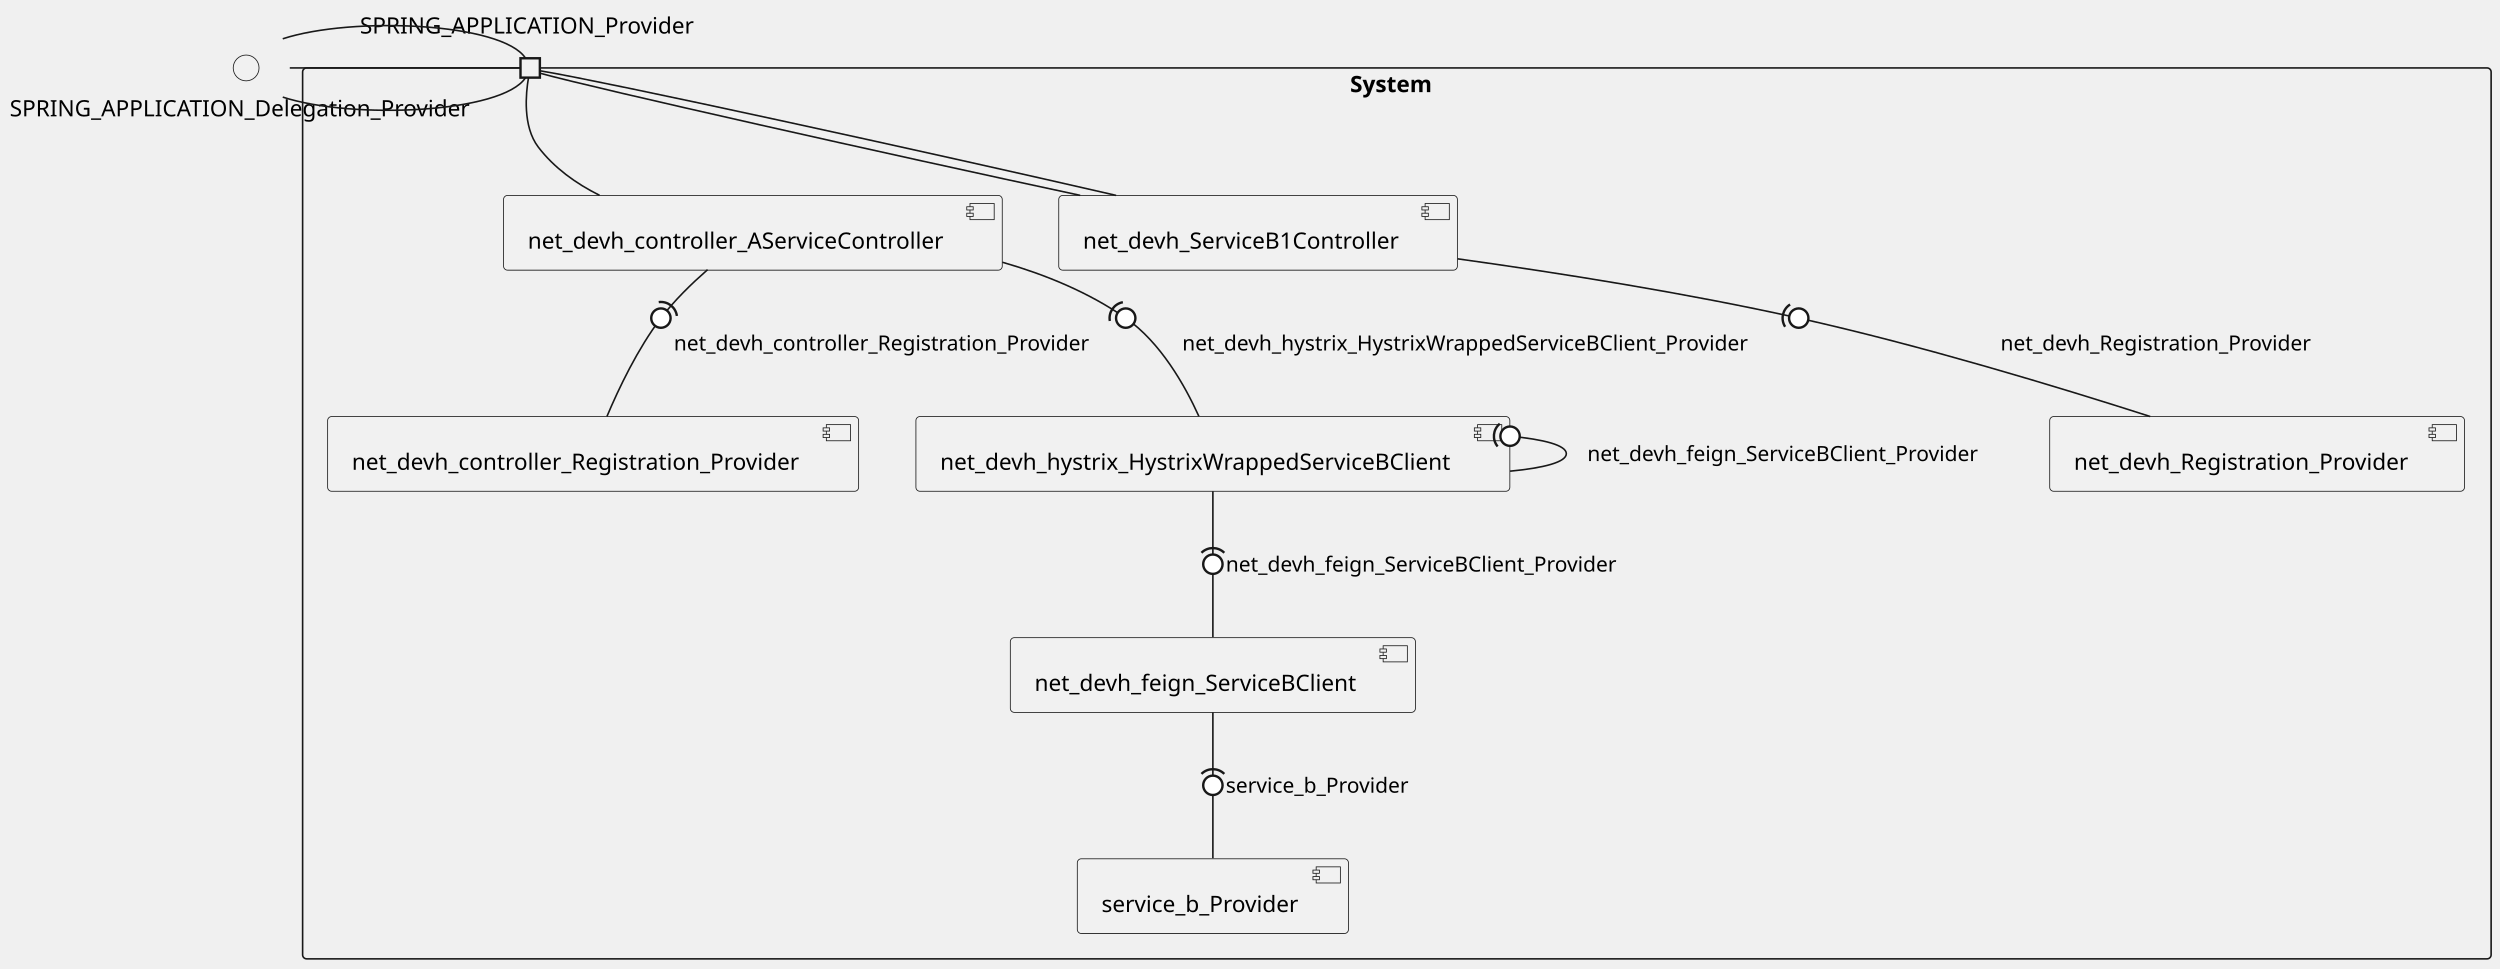
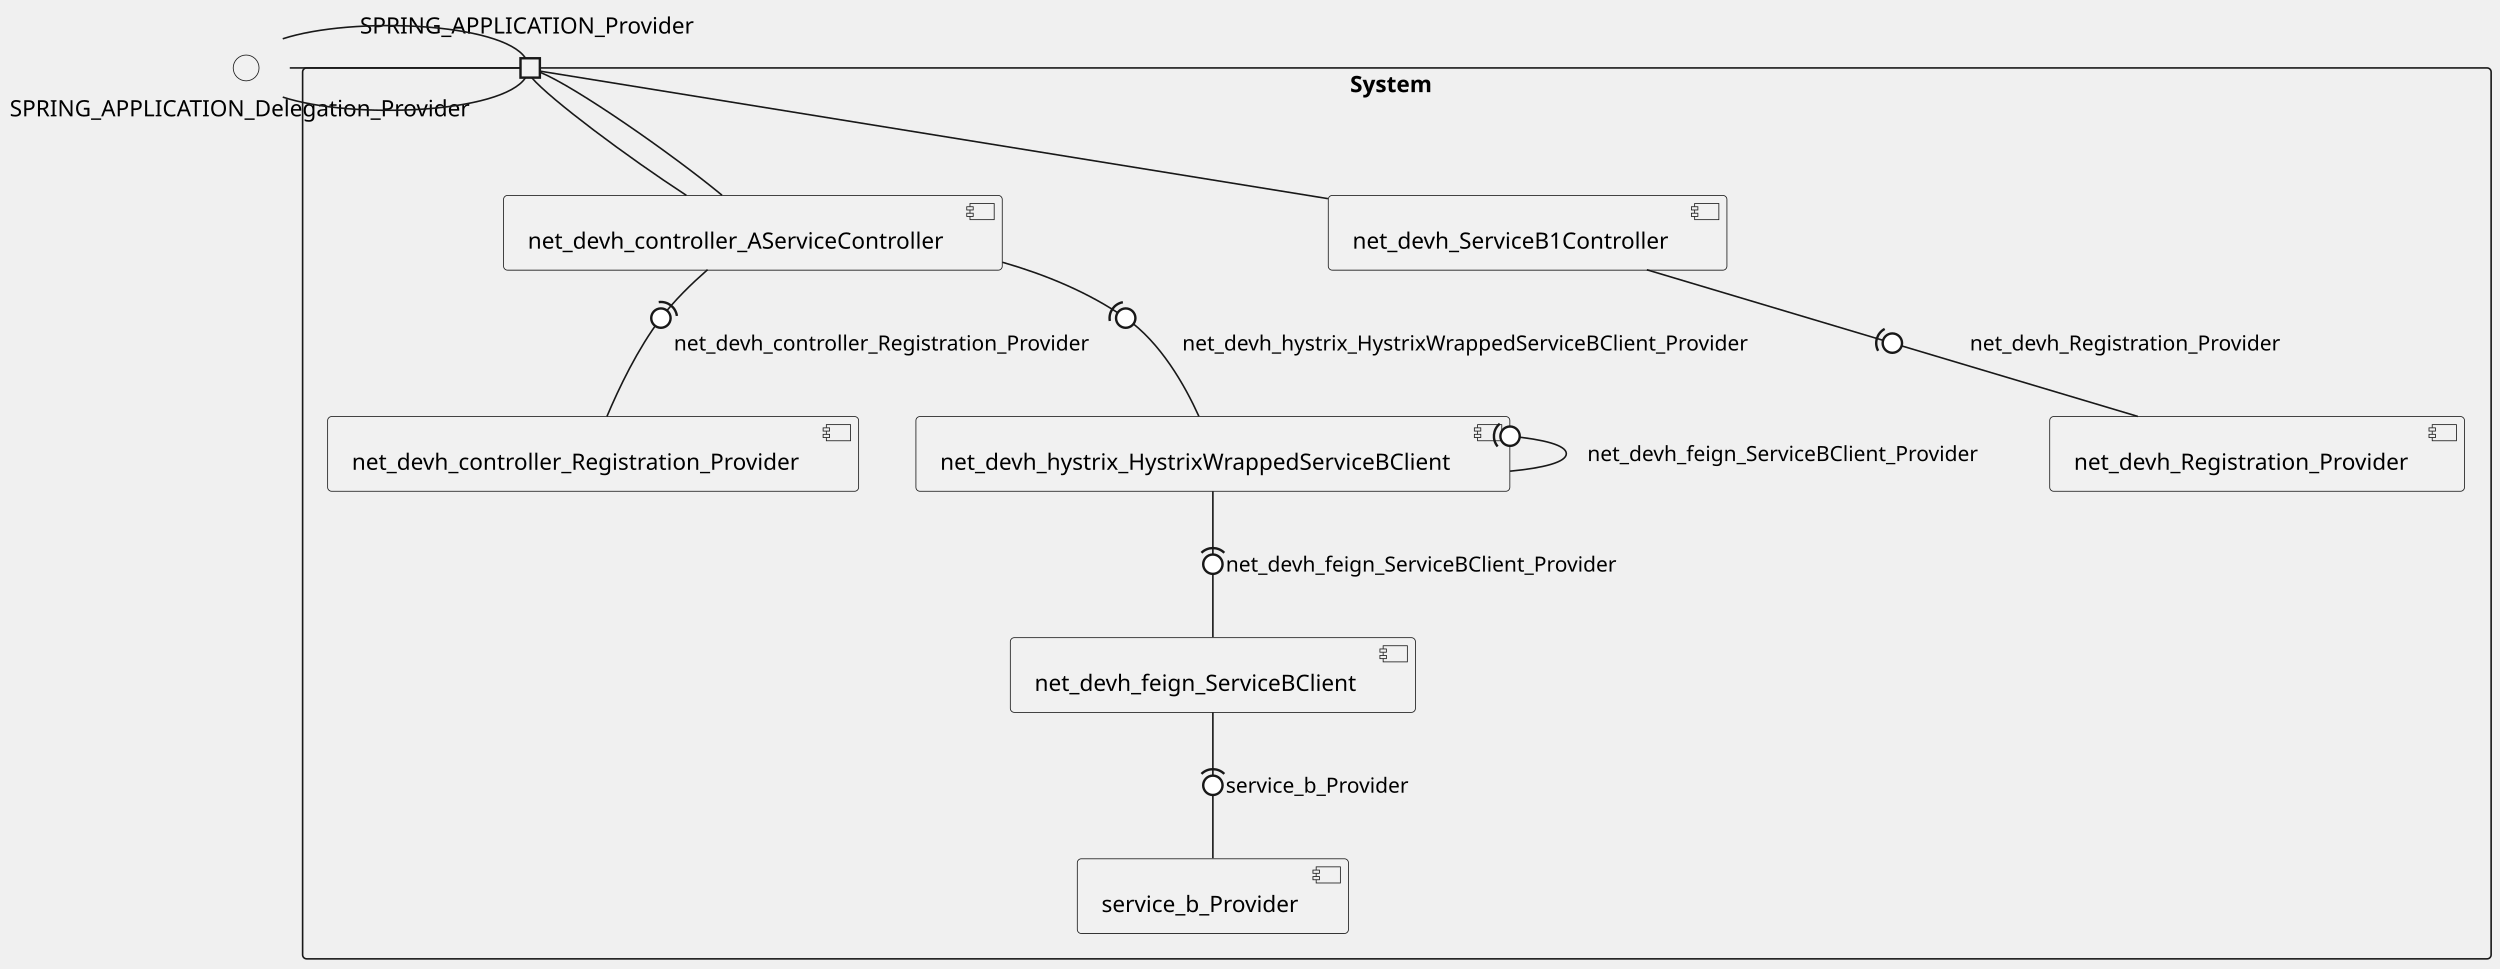
<svg xmlns="http://www.w3.org/2000/svg" xmlns:xlink="http://www.w3.org/1999/xlink" contentStyleType="text/css" height="600px" preserveAspectRatio="none" style="width:1549px;height:600px;background:#FFFFFF;" version="1.1" viewBox="0 0 1549 600" width="1549px" zoomAndPan="magnify">
  <defs />
  <g>
    <g id="cluster_System">
      <rect fill="none" height="552" rx="2.5" ry="2.5" style="stroke:#181818;stroke-width:1.0;" width="1356" x="187.5" y="42.099" />
      <text fill="#000000" font-family="sans-serif" font-size="14" font-weight="bold" lengthAdjust="spacing" textLength="58" x="836.5" y="57.094">System</text>
    </g>
    <g id="elem_net_devh_Registration_Provider">
-       <a href="yidongnan-spring-cloud-netflix-example.repository#_I7JWGMt7Ee68aPr90VMHqQ" target="_top" title="yidongnan-spring-cloud-netflix-example.repository#_I7JWGMt7Ee68aPr90VMHqQ" xlink:actuate="onRequest" xlink:href="yidongnan-spring-cloud-netflix-example.repository#_I7JWGMt7Ee68aPr90VMHqQ" xlink:show="new" xlink:title="yidongnan-spring-cloud-netflix-example.repository#_I7JWGMt7Ee68aPr90VMHqQ" xlink:type="simple">
+       <a href="yidongnan-spring-cloud-netflix-example.repository#_Xfba6MunEe6hB4cgvxu03Q" target="_top" title="yidongnan-spring-cloud-netflix-example.repository#_Xfba6MunEe6hB4cgvxu03Q" xlink:actuate="onRequest" xlink:href="yidongnan-spring-cloud-netflix-example.repository#_Xfba6MunEe6hB4cgvxu03Q" xlink:show="new" xlink:title="yidongnan-spring-cloud-netflix-example.repository#_Xfba6MunEe6hB4cgvxu03Q" xlink:type="simple">
        <rect fill="#F1F1F1" height="46.297" rx="2.5" ry="2.5" style="stroke:#181818;stroke-width:0.5;" width="257" x="1270" y="258.099" />
        <rect fill="#F1F1F1" height="10" style="stroke:#181818;stroke-width:0.5;" width="15" x="1507" y="263.099" />
        <rect fill="#F1F1F1" height="2" style="stroke:#181818;stroke-width:0.5;" width="4" x="1505" y="265.099" />
        <rect fill="#F1F1F1" height="2" style="stroke:#181818;stroke-width:0.5;" width="4" x="1505" y="269.099" />
        <text fill="#000000" font-family="sans-serif" font-size="14" lengthAdjust="spacing" textLength="217" x="1285" y="291.094">net_devh_Registration_Provider</text>
      </a>
    </g>
    <g id="elem_net_devh_ServiceB1Controller">
-       <a href="yidongnan-spring-cloud-netflix-example.repository#_I7JWGMt7Ee68aPr90VMHqQ" target="_top" title="yidongnan-spring-cloud-netflix-example.repository#_I7JWGMt7Ee68aPr90VMHqQ" xlink:actuate="onRequest" xlink:href="yidongnan-spring-cloud-netflix-example.repository#_I7JWGMt7Ee68aPr90VMHqQ" xlink:show="new" xlink:title="yidongnan-spring-cloud-netflix-example.repository#_I7JWGMt7Ee68aPr90VMHqQ" xlink:type="simple">
-         <rect fill="#F1F1F1" height="46.297" rx="2.5" ry="2.5" style="stroke:#181818;stroke-width:0.5;" width="247" x="656" y="121.099" />
-         <rect fill="#F1F1F1" height="10" style="stroke:#181818;stroke-width:0.5;" width="15" x="883" y="126.099" />
-         <rect fill="#F1F1F1" height="2" style="stroke:#181818;stroke-width:0.5;" width="4" x="881" y="128.099" />
-         <rect fill="#F1F1F1" height="2" style="stroke:#181818;stroke-width:0.5;" width="4" x="881" y="132.099" />
-         <text fill="#000000" font-family="sans-serif" font-size="14" lengthAdjust="spacing" textLength="207" x="671" y="154.094">net_devh_ServiceB1Controller</text>
+       <a href="yidongnan-spring-cloud-netflix-example.repository#_Xfba6MunEe6hB4cgvxu03Q" target="_top" title="yidongnan-spring-cloud-netflix-example.repository#_Xfba6MunEe6hB4cgvxu03Q" xlink:actuate="onRequest" xlink:href="yidongnan-spring-cloud-netflix-example.repository#_Xfba6MunEe6hB4cgvxu03Q" xlink:show="new" xlink:title="yidongnan-spring-cloud-netflix-example.repository#_Xfba6MunEe6hB4cgvxu03Q" xlink:type="simple">
+         <rect fill="#F1F1F1" height="46.297" rx="2.5" ry="2.5" style="stroke:#181818;stroke-width:0.5;" width="247" x="823" y="121.099" />
+         <rect fill="#F1F1F1" height="10" style="stroke:#181818;stroke-width:0.5;" width="15" x="1050" y="126.099" />
+         <rect fill="#F1F1F1" height="2" style="stroke:#181818;stroke-width:0.5;" width="4" x="1048" y="128.099" />
+         <rect fill="#F1F1F1" height="2" style="stroke:#181818;stroke-width:0.5;" width="4" x="1048" y="132.099" />
+         <text fill="#000000" font-family="sans-serif" font-size="14" lengthAdjust="spacing" textLength="207" x="838" y="154.094">net_devh_ServiceB1Controller</text>
      </a>
    </g>
    <g id="elem_net_devh_controller_AServiceController">
-       <a href="yidongnan-spring-cloud-netflix-example.repository#_I7JWGMt7Ee68aPr90VMHqQ" target="_top" title="yidongnan-spring-cloud-netflix-example.repository#_I7JWGMt7Ee68aPr90VMHqQ" xlink:actuate="onRequest" xlink:href="yidongnan-spring-cloud-netflix-example.repository#_I7JWGMt7Ee68aPr90VMHqQ" xlink:show="new" xlink:title="yidongnan-spring-cloud-netflix-example.repository#_I7JWGMt7Ee68aPr90VMHqQ" xlink:type="simple">
+       <a href="yidongnan-spring-cloud-netflix-example.repository#_Xfba6MunEe6hB4cgvxu03Q" target="_top" title="yidongnan-spring-cloud-netflix-example.repository#_Xfba6MunEe6hB4cgvxu03Q" xlink:actuate="onRequest" xlink:href="yidongnan-spring-cloud-netflix-example.repository#_Xfba6MunEe6hB4cgvxu03Q" xlink:show="new" xlink:title="yidongnan-spring-cloud-netflix-example.repository#_Xfba6MunEe6hB4cgvxu03Q" xlink:type="simple">
        <rect fill="#F1F1F1" height="46.297" rx="2.5" ry="2.5" style="stroke:#181818;stroke-width:0.5;" width="309" x="312" y="121.099" />
        <rect fill="#F1F1F1" height="10" style="stroke:#181818;stroke-width:0.5;" width="15" x="601" y="126.099" />
        <rect fill="#F1F1F1" height="2" style="stroke:#181818;stroke-width:0.5;" width="4" x="599" y="128.099" />
        <rect fill="#F1F1F1" height="2" style="stroke:#181818;stroke-width:0.5;" width="4" x="599" y="132.099" />
        <text fill="#000000" font-family="sans-serif" font-size="14" lengthAdjust="spacing" textLength="269" x="327" y="154.094">net_devh_controller_AServiceController</text>
      </a>
    </g>
    <g id="elem_net_devh_controller_Registration_Provider">
-       <a href="yidongnan-spring-cloud-netflix-example.repository#_I7JWGMt7Ee68aPr90VMHqQ" target="_top" title="yidongnan-spring-cloud-netflix-example.repository#_I7JWGMt7Ee68aPr90VMHqQ" xlink:actuate="onRequest" xlink:href="yidongnan-spring-cloud-netflix-example.repository#_I7JWGMt7Ee68aPr90VMHqQ" xlink:show="new" xlink:title="yidongnan-spring-cloud-netflix-example.repository#_I7JWGMt7Ee68aPr90VMHqQ" xlink:type="simple">
+       <a href="yidongnan-spring-cloud-netflix-example.repository#_Xfba6MunEe6hB4cgvxu03Q" target="_top" title="yidongnan-spring-cloud-netflix-example.repository#_Xfba6MunEe6hB4cgvxu03Q" xlink:actuate="onRequest" xlink:href="yidongnan-spring-cloud-netflix-example.repository#_Xfba6MunEe6hB4cgvxu03Q" xlink:show="new" xlink:title="yidongnan-spring-cloud-netflix-example.repository#_Xfba6MunEe6hB4cgvxu03Q" xlink:type="simple">
        <rect fill="#F1F1F1" height="46.297" rx="2.5" ry="2.5" style="stroke:#181818;stroke-width:0.5;" width="329" x="203" y="258.099" />
        <rect fill="#F1F1F1" height="10" style="stroke:#181818;stroke-width:0.5;" width="15" x="512" y="263.099" />
        <rect fill="#F1F1F1" height="2" style="stroke:#181818;stroke-width:0.5;" width="4" x="510" y="265.099" />
        <rect fill="#F1F1F1" height="2" style="stroke:#181818;stroke-width:0.5;" width="4" x="510" y="269.099" />
        <text fill="#000000" font-family="sans-serif" font-size="14" lengthAdjust="spacing" textLength="289" x="218" y="291.094">net_devh_controller_Registration_Provider</text>
      </a>
    </g>
    <g id="elem_net_devh_feign_ServiceBClient">
-       <a href="yidongnan-spring-cloud-netflix-example.repository#_I7JWGMt7Ee68aPr90VMHqQ" target="_top" title="yidongnan-spring-cloud-netflix-example.repository#_I7JWGMt7Ee68aPr90VMHqQ" xlink:actuate="onRequest" xlink:href="yidongnan-spring-cloud-netflix-example.repository#_I7JWGMt7Ee68aPr90VMHqQ" xlink:show="new" xlink:title="yidongnan-spring-cloud-netflix-example.repository#_I7JWGMt7Ee68aPr90VMHqQ" xlink:type="simple">
+       <a href="yidongnan-spring-cloud-netflix-example.repository#_Xfba6MunEe6hB4cgvxu03Q" target="_top" title="yidongnan-spring-cloud-netflix-example.repository#_Xfba6MunEe6hB4cgvxu03Q" xlink:actuate="onRequest" xlink:href="yidongnan-spring-cloud-netflix-example.repository#_Xfba6MunEe6hB4cgvxu03Q" xlink:show="new" xlink:title="yidongnan-spring-cloud-netflix-example.repository#_Xfba6MunEe6hB4cgvxu03Q" xlink:type="simple">
        <rect fill="#F1F1F1" height="46.297" rx="2.5" ry="2.5" style="stroke:#181818;stroke-width:0.5;" width="251" x="626" y="395.099" />
        <rect fill="#F1F1F1" height="10" style="stroke:#181818;stroke-width:0.5;" width="15" x="857" y="400.099" />
        <rect fill="#F1F1F1" height="2" style="stroke:#181818;stroke-width:0.5;" width="4" x="855" y="402.099" />
        <rect fill="#F1F1F1" height="2" style="stroke:#181818;stroke-width:0.5;" width="4" x="855" y="406.099" />
        <text fill="#000000" font-family="sans-serif" font-size="14" lengthAdjust="spacing" textLength="211" x="641" y="428.094">net_devh_feign_ServiceBClient</text>
      </a>
    </g>
    <g id="elem_net_devh_hystrix_HystrixWrappedServiceBClient">
-       <a href="yidongnan-spring-cloud-netflix-example.repository#_I7JWGMt7Ee68aPr90VMHqQ" target="_top" title="yidongnan-spring-cloud-netflix-example.repository#_I7JWGMt7Ee68aPr90VMHqQ" xlink:actuate="onRequest" xlink:href="yidongnan-spring-cloud-netflix-example.repository#_I7JWGMt7Ee68aPr90VMHqQ" xlink:show="new" xlink:title="yidongnan-spring-cloud-netflix-example.repository#_I7JWGMt7Ee68aPr90VMHqQ" xlink:type="simple">
+       <a href="yidongnan-spring-cloud-netflix-example.repository#_Xfba6MunEe6hB4cgvxu03Q" target="_top" title="yidongnan-spring-cloud-netflix-example.repository#_Xfba6MunEe6hB4cgvxu03Q" xlink:actuate="onRequest" xlink:href="yidongnan-spring-cloud-netflix-example.repository#_Xfba6MunEe6hB4cgvxu03Q" xlink:show="new" xlink:title="yidongnan-spring-cloud-netflix-example.repository#_Xfba6MunEe6hB4cgvxu03Q" xlink:type="simple">
        <rect fill="#F1F1F1" height="46.297" rx="2.5" ry="2.5" style="stroke:#181818;stroke-width:0.5;" width="368" x="567.5" y="258.099" />
        <rect fill="#F1F1F1" height="10" style="stroke:#181818;stroke-width:0.5;" width="15" x="915.5" y="263.099" />
        <rect fill="#F1F1F1" height="2" style="stroke:#181818;stroke-width:0.5;" width="4" x="913.5" y="265.099" />
        <rect fill="#F1F1F1" height="2" style="stroke:#181818;stroke-width:0.5;" width="4" x="913.5" y="269.099" />
        <text fill="#000000" font-family="sans-serif" font-size="14" lengthAdjust="spacing" textLength="328" x="582.5" y="291.094">net_devh_hystrix_HystrixWrappedServiceBClient</text>
      </a>
    </g>
    <g id="elem_service_b_Provider">
-       <a href="yidongnan-spring-cloud-netflix-example.repository#_I7JWGMt7Ee68aPr90VMHqQ" target="_top" title="yidongnan-spring-cloud-netflix-example.repository#_I7JWGMt7Ee68aPr90VMHqQ" xlink:actuate="onRequest" xlink:href="yidongnan-spring-cloud-netflix-example.repository#_I7JWGMt7Ee68aPr90VMHqQ" xlink:show="new" xlink:title="yidongnan-spring-cloud-netflix-example.repository#_I7JWGMt7Ee68aPr90VMHqQ" xlink:type="simple">
+       <a href="yidongnan-spring-cloud-netflix-example.repository#_Xfba6MunEe6hB4cgvxu03Q" target="_top" title="yidongnan-spring-cloud-netflix-example.repository#_Xfba6MunEe6hB4cgvxu03Q" xlink:actuate="onRequest" xlink:href="yidongnan-spring-cloud-netflix-example.repository#_Xfba6MunEe6hB4cgvxu03Q" xlink:show="new" xlink:title="yidongnan-spring-cloud-netflix-example.repository#_Xfba6MunEe6hB4cgvxu03Q" xlink:type="simple">
        <rect fill="#F1F1F1" height="46.297" rx="2.5" ry="2.5" style="stroke:#181818;stroke-width:0.5;" width="168" x="667.5" y="532.099" />
        <rect fill="#F1F1F1" height="10" style="stroke:#181818;stroke-width:0.5;" width="15" x="815.5" y="537.099" />
        <rect fill="#F1F1F1" height="2" style="stroke:#181818;stroke-width:0.5;" width="4" x="813.5" y="539.099" />
        <rect fill="#F1F1F1" height="2" style="stroke:#181818;stroke-width:0.5;" width="4" x="813.5" y="543.099" />
        <text fill="#000000" font-family="sans-serif" font-size="14" lengthAdjust="spacing" textLength="128" x="682.5" y="565.094">service_b_Provider</text>
      </a>
    </g>
    <text fill="#000000" font-family="sans-serif" font-size="14" lengthAdjust="spacing" textLength="211" x="223" y="20.797">SPRING_APPLICATION_Provider</text>
    <rect fill="#F1F1F1" height="12" style="stroke:#181818;stroke-width:1.5;" width="12" x="322.5" y="36.099" />
    <g id="elem_SPRING_APPLICATION_Delegation_Provider">
      <ellipse cx="152.5" cy="42.099" fill="#F1F1F1" rx="8" ry="8" style="stroke:#181818;stroke-width:0.5;" />
      <text fill="#000000" font-family="sans-serif" font-size="14" lengthAdjust="spacing" textLength="293" x="6" y="72.094">SPRING_APPLICATION_Delegation_Provider</text>
    </g>
    <g id="link_SPRING_APPLICATION_Delegation_Provider_SPRING_APPLICATION_Provider">
      <path d="M175.19,60.159 C218.19,74.199 311.35,70.189 325.64,48.099 " fill="none" id="SPRING_APPLICATION_Delegation_Provider-SPRING_APPLICATION_Provider" style="stroke:#181818;stroke-width:1.0;" />
    </g>
    <g id="link_SPRING_APPLICATION_Delegation_Provider_SPRING_APPLICATION_Provider">
      <path d="M179.55,42.099 C221.45,42.099 301.27,42.099 322.31,42.099 " fill="none" id="SPRING_APPLICATION_Delegation_Provider-SPRING_APPLICATION_Provider-1" style="stroke:#181818;stroke-width:1.0;" />
    </g>
    <g id="link_SPRING_APPLICATION_Delegation_Provider_SPRING_APPLICATION_Provider">
      <path d="M175.19,24.039 C218.19,9.999 311.35,14.009 325.64,36.099 " fill="none" id="SPRING_APPLICATION_Delegation_Provider-SPRING_APPLICATION_Provider-2" style="stroke:#181818;stroke-width:1.0;" />
    </g>
    <g id="link_SPRING_APPLICATION_Provider_net_devh_ServiceB1Controller">
-       <path d="M334.6,45.379 C370.88,55.299 549.56,95.409 669.29,121.049 " fill="none" id="SPRING_APPLICATION_Provider-net_devh_ServiceB1Controller" style="stroke:#181818;stroke-width:1.0;" />
-     </g>
-     <g id="link_SPRING_APPLICATION_Provider_net_devh_ServiceB1Controller">
-       <path d="M334.83,43.899 C374.21,50.339 573.36,93.849 691.55,121.069 " fill="none" id="SPRING_APPLICATION_Provider-net_devh_ServiceB1Controller-1" style="stroke:#181818;stroke-width:1.0;" />
+       <path d="M334.62,44.089 C379.21,51.309 657.24,96.289 822.78,123.079 " fill="none" id="SPRING_APPLICATION_Provider-net_devh_ServiceB1Controller" style="stroke:#181818;stroke-width:1.0;" />
    </g>
    <g id="link_SPRING_APPLICATION_Provider_net_devh_controller_AServiceController">
-       <path d="M327.45,48.199 C325.81,57.699 323.75,78.299 333.5,91.099 C343.34,104.019 356.85,113.729 371.51,121.029 " fill="none" id="SPRING_APPLICATION_Provider-net_devh_controller_AServiceController" style="stroke:#181818;stroke-width:1.0;" />
+       <path d="M329.51,48.199 C340.83,61.409 388.9,97.389 425.3,121.059 " fill="none" id="SPRING_APPLICATION_Provider-net_devh_controller_AServiceController" style="stroke:#181818;stroke-width:1.0;" />
+     </g>
+     <g id="link_SPRING_APPLICATION_Provider_net_devh_controller_AServiceController">
+       <path d="M334.78,44.839 C356.44,53.729 415.64,94.809 447.37,120.959 " fill="none" id="SPRING_APPLICATION_Provider-net_devh_controller_AServiceController-1" style="stroke:#181818;stroke-width:1.0;" />
    </g>
    <g id="link_net_devh_ServiceB1Controller_net_devh_Registration_Provider">
-       <path d="M903.13,160.369 C966.67,169.199 1045.13,181.649 1114.5,197.099 C1190.09,213.939 1275.13,239.729 1332.29,258.079 " fill="none" id="net_devh_ServiceB1Controller-net_devh_Registration_Provider" style="stroke:#181818;stroke-width:1.0;" />
-       <text fill="#000000" font-family="sans-serif" font-size="13" lengthAdjust="spacing" textLength="201" x="1239.5" y="217.166">net_devh_Registration_Provider</text>
-       <path d="M1109.135,188.66 A10,10 0 0 0 1106.061 202.463" fill="none" style="stroke:#181818;stroke-width:1.5;" />
-       <ellipse cx="1114.5" cy="197.099" fill="#FFFFFF" rx="6" ry="6" style="stroke:#181818;stroke-width:1.5;" />
+       <path d="M1020.38,167.169 C1104.36,192.249 1240.64,232.949 1324.62,258.029 " fill="none" id="net_devh_ServiceB1Controller-net_devh_Registration_Provider" style="stroke:#181818;stroke-width:1.0;" />
+       <text fill="#000000" font-family="sans-serif" font-size="13" lengthAdjust="spacing" textLength="201" x="1220.5" y="217.166">net_devh_Registration_Provider</text>
+       <path d="M1167.748,203.8 A10,10 0 0 0 1163.701 217.351" fill="none" style="stroke:#181818;stroke-width:1.5;" />
+       <ellipse cx="1172.5" cy="212.599" fill="#FFFFFF" rx="6" ry="6" style="stroke:#181818;stroke-width:1.5;" />
    </g>
    <g id="link_net_devh_controller_AServiceController_net_devh_controller_Registration_Provider">
      <path d="M438.41,167.099 C428.5,175.759 417.77,186.219 409.5,197.099 C395.14,215.999 383.42,240.559 376.05,258.049 " fill="none" id="net_devh_controller_AServiceController-net_devh_controller_Registration_Provider" style="stroke:#181818;stroke-width:1.0;" />
      <text fill="#000000" font-family="sans-serif" font-size="13" lengthAdjust="spacing" textLength="268" x="417.5" y="217.166">net_devh_controller_Registration_Provider</text>
      <path d="M419.408,195.748 A10,10 0 0 0 408.15 187.19" fill="none" style="stroke:#181818;stroke-width:1.5;" />
      <ellipse cx="409.5" cy="197.099" fill="#FFFFFF" rx="6" ry="6" style="stroke:#181818;stroke-width:1.5;" />
    </g>
+     <g id="link_net_devh_hystrix_HystrixWrappedServiceBClient_net_devh_hystrix_HystrixWrappedServiceBClient">
+       <path d="M935.63,270.259 C956.77,272.269 970.5,275.889 970.5,281.099 C970.5,286.309 956.77,289.929 935.63,291.939 " fill="none" id="net_devh_hystrix_HystrixWrappedServiceBClient-net_devh_hystrix_HystrixWrappedServiceBClient" style="stroke:#181818;stroke-width:1.0;" />
+       <text fill="#000000" font-family="sans-serif" font-size="13" lengthAdjust="spacing" textLength="255" x="983.5" y="285.666">net_devh_feign_ServiceBClient_Provider</text>
+       <path d="M929.26,262.55 A10,10 0 0 0 927.921 276.629" fill="none" style="stroke:#181818;stroke-width:1.5;" />
+       <ellipse cx="935.63" cy="270.259" fill="#FFFFFF" rx="6" ry="6" style="stroke:#181818;stroke-width:1.5;" />
+     </g>
    <g id="link_net_devh_hystrix_HystrixWrappedServiceBClient_net_devh_feign_ServiceBClient">
      <path d="M751.5,304.389 C751.5,329.409 751.5,369.749 751.5,394.769 " fill="none" id="net_devh_hystrix_HystrixWrappedServiceBClient-net_devh_feign_ServiceBClient" style="stroke:#181818;stroke-width:1.0;" />
      <text fill="#000000" font-family="sans-serif" font-size="13" lengthAdjust="spacing" textLength="255" x="759.5" y="354.166">net_devh_feign_ServiceBClient_Provider</text>
      <path d="M758.571,342.508 A10,10 0 0 0 744.429 342.508" fill="none" style="stroke:#181818;stroke-width:1.5;" />
      <ellipse cx="751.5" cy="349.579" fill="#FFFFFF" rx="6" ry="6" style="stroke:#181818;stroke-width:1.5;" />
-     </g>
-     <g id="link_net_devh_hystrix_HystrixWrappedServiceBClient_net_devh_hystrix_HystrixWrappedServiceBClient">
-       <path d="M935.63,270.259 C956.77,272.269 970.5,275.889 970.5,281.099 C970.5,286.309 956.77,289.929 935.63,291.939 " fill="none" id="net_devh_hystrix_HystrixWrappedServiceBClient-net_devh_hystrix_HystrixWrappedServiceBClient" style="stroke:#181818;stroke-width:1.0;" />
-       <text fill="#000000" font-family="sans-serif" font-size="13" lengthAdjust="spacing" textLength="255" x="983.5" y="285.666">net_devh_feign_ServiceBClient_Provider</text>
-       <path d="M929.26,262.55 A10,10 0 0 0 927.921 276.629" fill="none" style="stroke:#181818;stroke-width:1.5;" />
-       <ellipse cx="935.63" cy="270.259" fill="#FFFFFF" rx="6" ry="6" style="stroke:#181818;stroke-width:1.5;" />
    </g>
    <g id="link_net_devh_controller_AServiceController_net_devh_hystrix_HystrixWrappedServiceBClient">
      <path d="M621.04,162.479 C648.09,170.229 674.8,181.319 697.5,197.099 C719.09,212.119 734.16,238.829 742.8,257.899 " fill="none" id="net_devh_controller_AServiceController-net_devh_hystrix_HystrixWrappedServiceBClient" style="stroke:#181818;stroke-width:1.0;" />
      <text fill="#000000" font-family="sans-serif" font-size="13" lengthAdjust="spacing" textLength="366" x="732.5" y="217.166">net_devh_hystrix_HystrixWrappedServiceBClient_Provider</text>
      <path d="M695.73,187.256 A10,10 0 0 0 687.658 198.869" fill="none" style="stroke:#181818;stroke-width:1.5;" />
      <ellipse cx="697.5" cy="197.099" fill="#FFFFFF" rx="6" ry="6" style="stroke:#181818;stroke-width:1.5;" />
    </g>
    <g id="link_net_devh_feign_ServiceBClient_service_b_Provider">
      <path d="M751.5,441.389 C751.5,466.409 751.5,506.749 751.5,531.769 " fill="none" id="net_devh_feign_ServiceBClient-service_b_Provider" style="stroke:#181818;stroke-width:1.0;" />
      <text fill="#000000" font-family="sans-serif" font-size="13" lengthAdjust="spacing" textLength="119" x="759.5" y="491.166">service_b_Provider</text>
      <path d="M758.571,479.508 A10,10 0 0 0 744.429 479.508" fill="none" style="stroke:#181818;stroke-width:1.5;" />
      <ellipse cx="751.5" cy="486.579" fill="#FFFFFF" rx="6" ry="6" style="stroke:#181818;stroke-width:1.5;" />
    </g>
  </g>
</svg>
